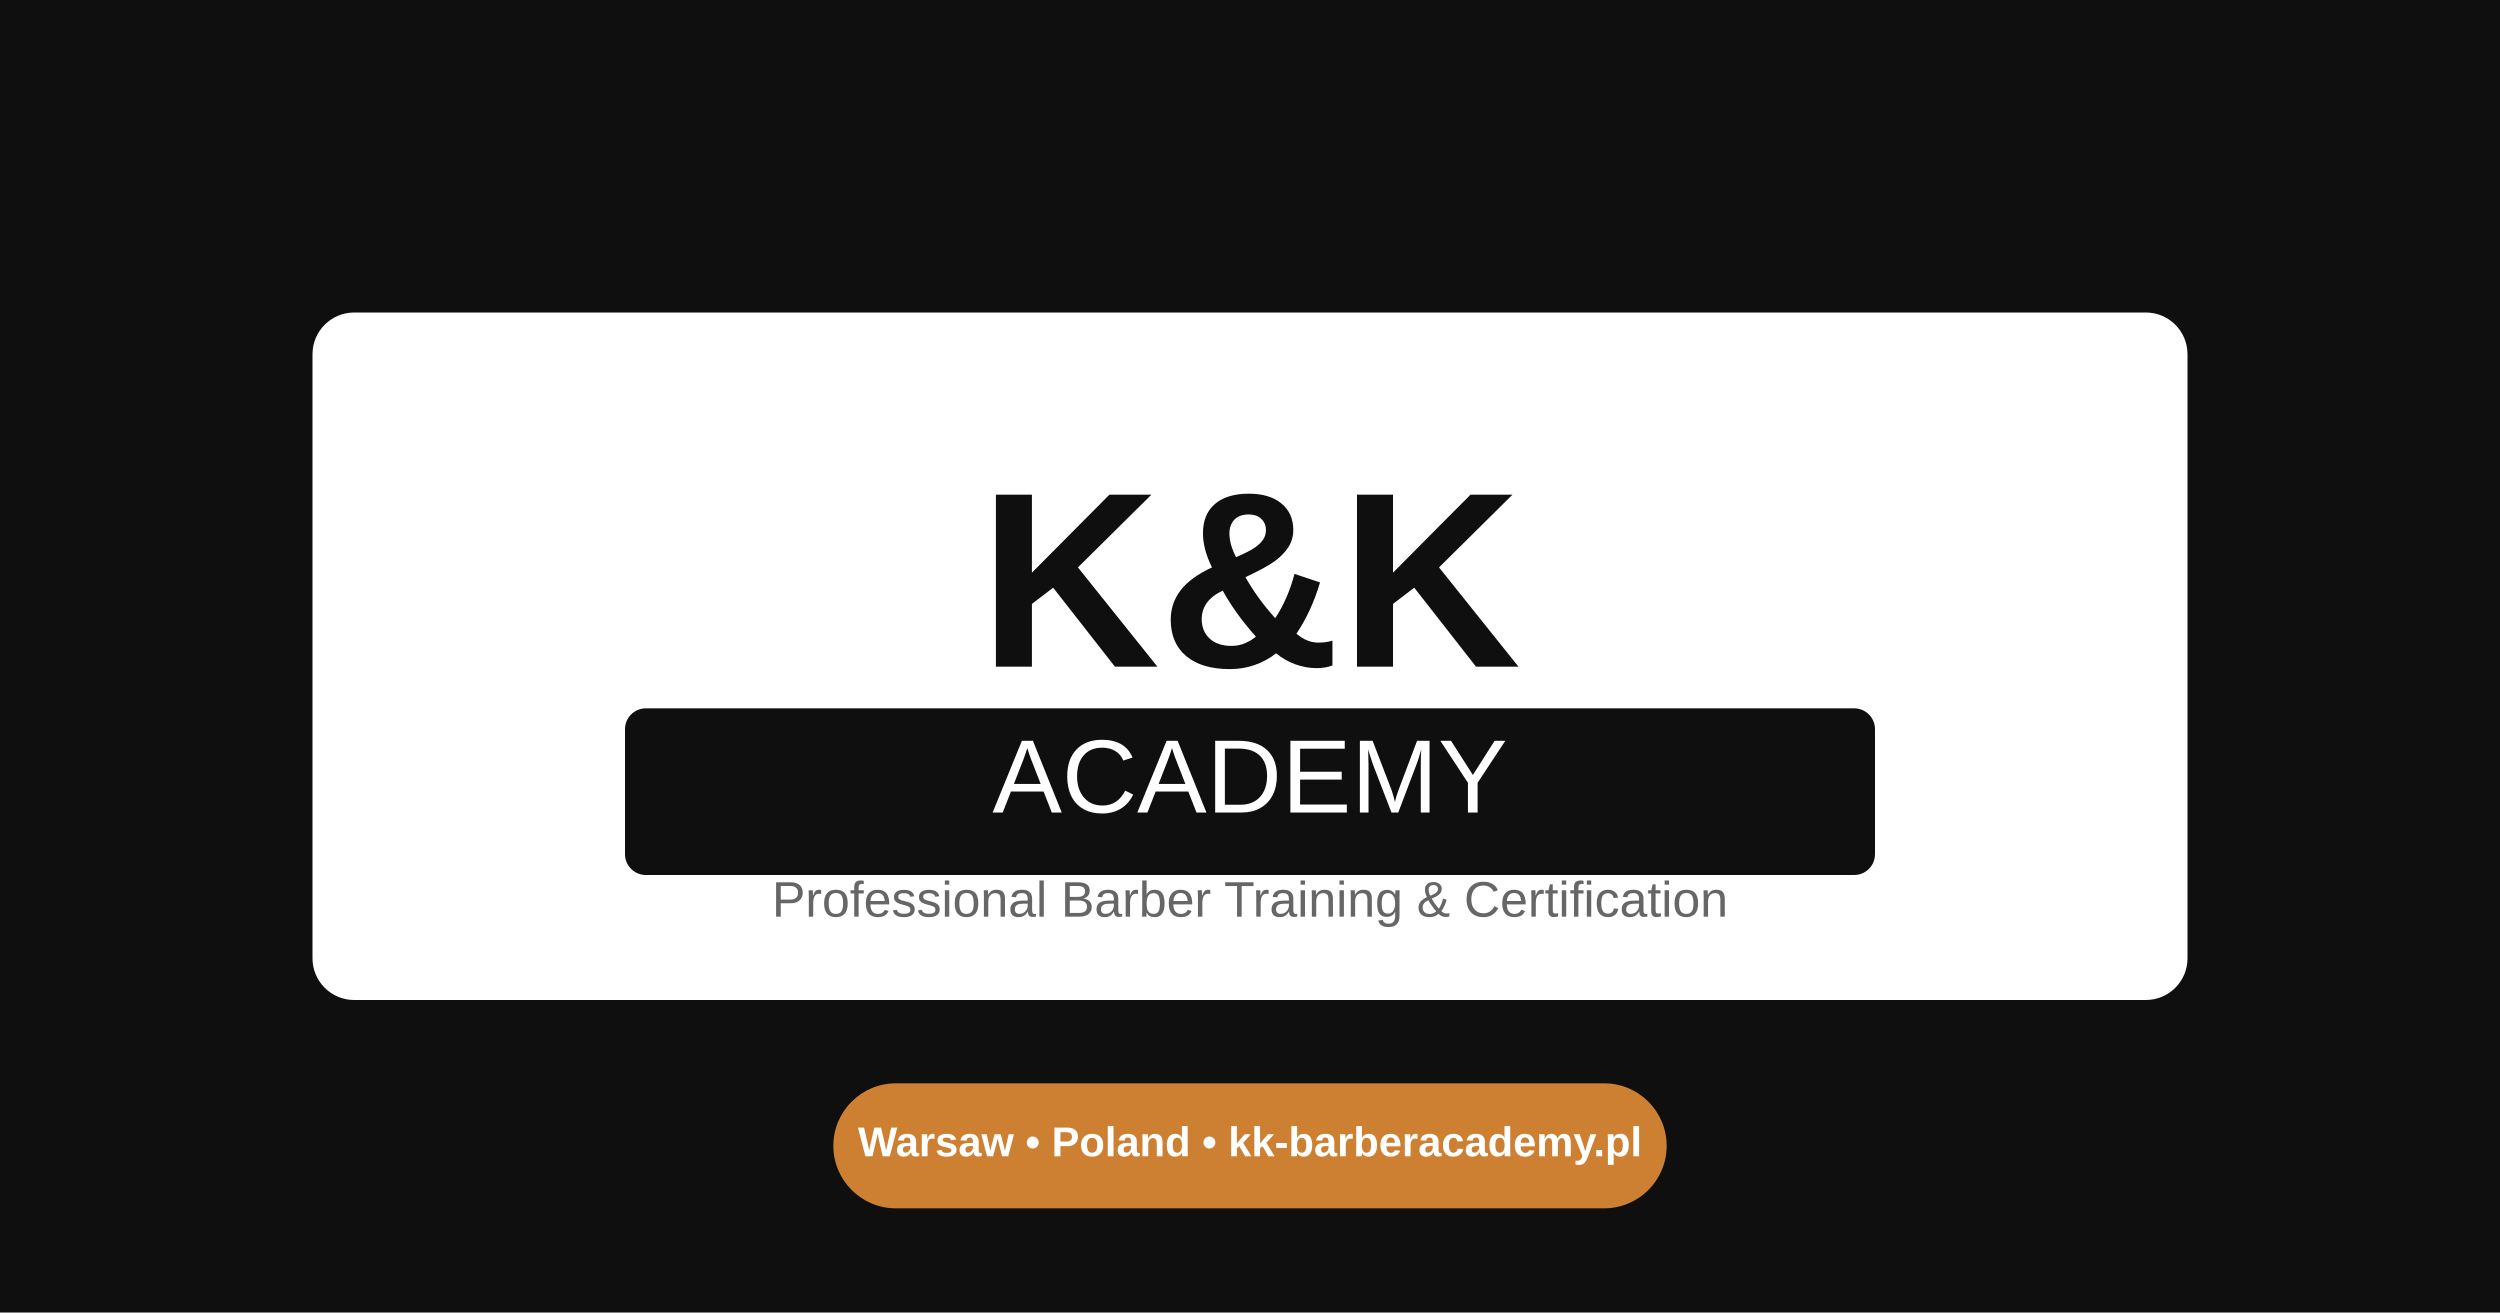
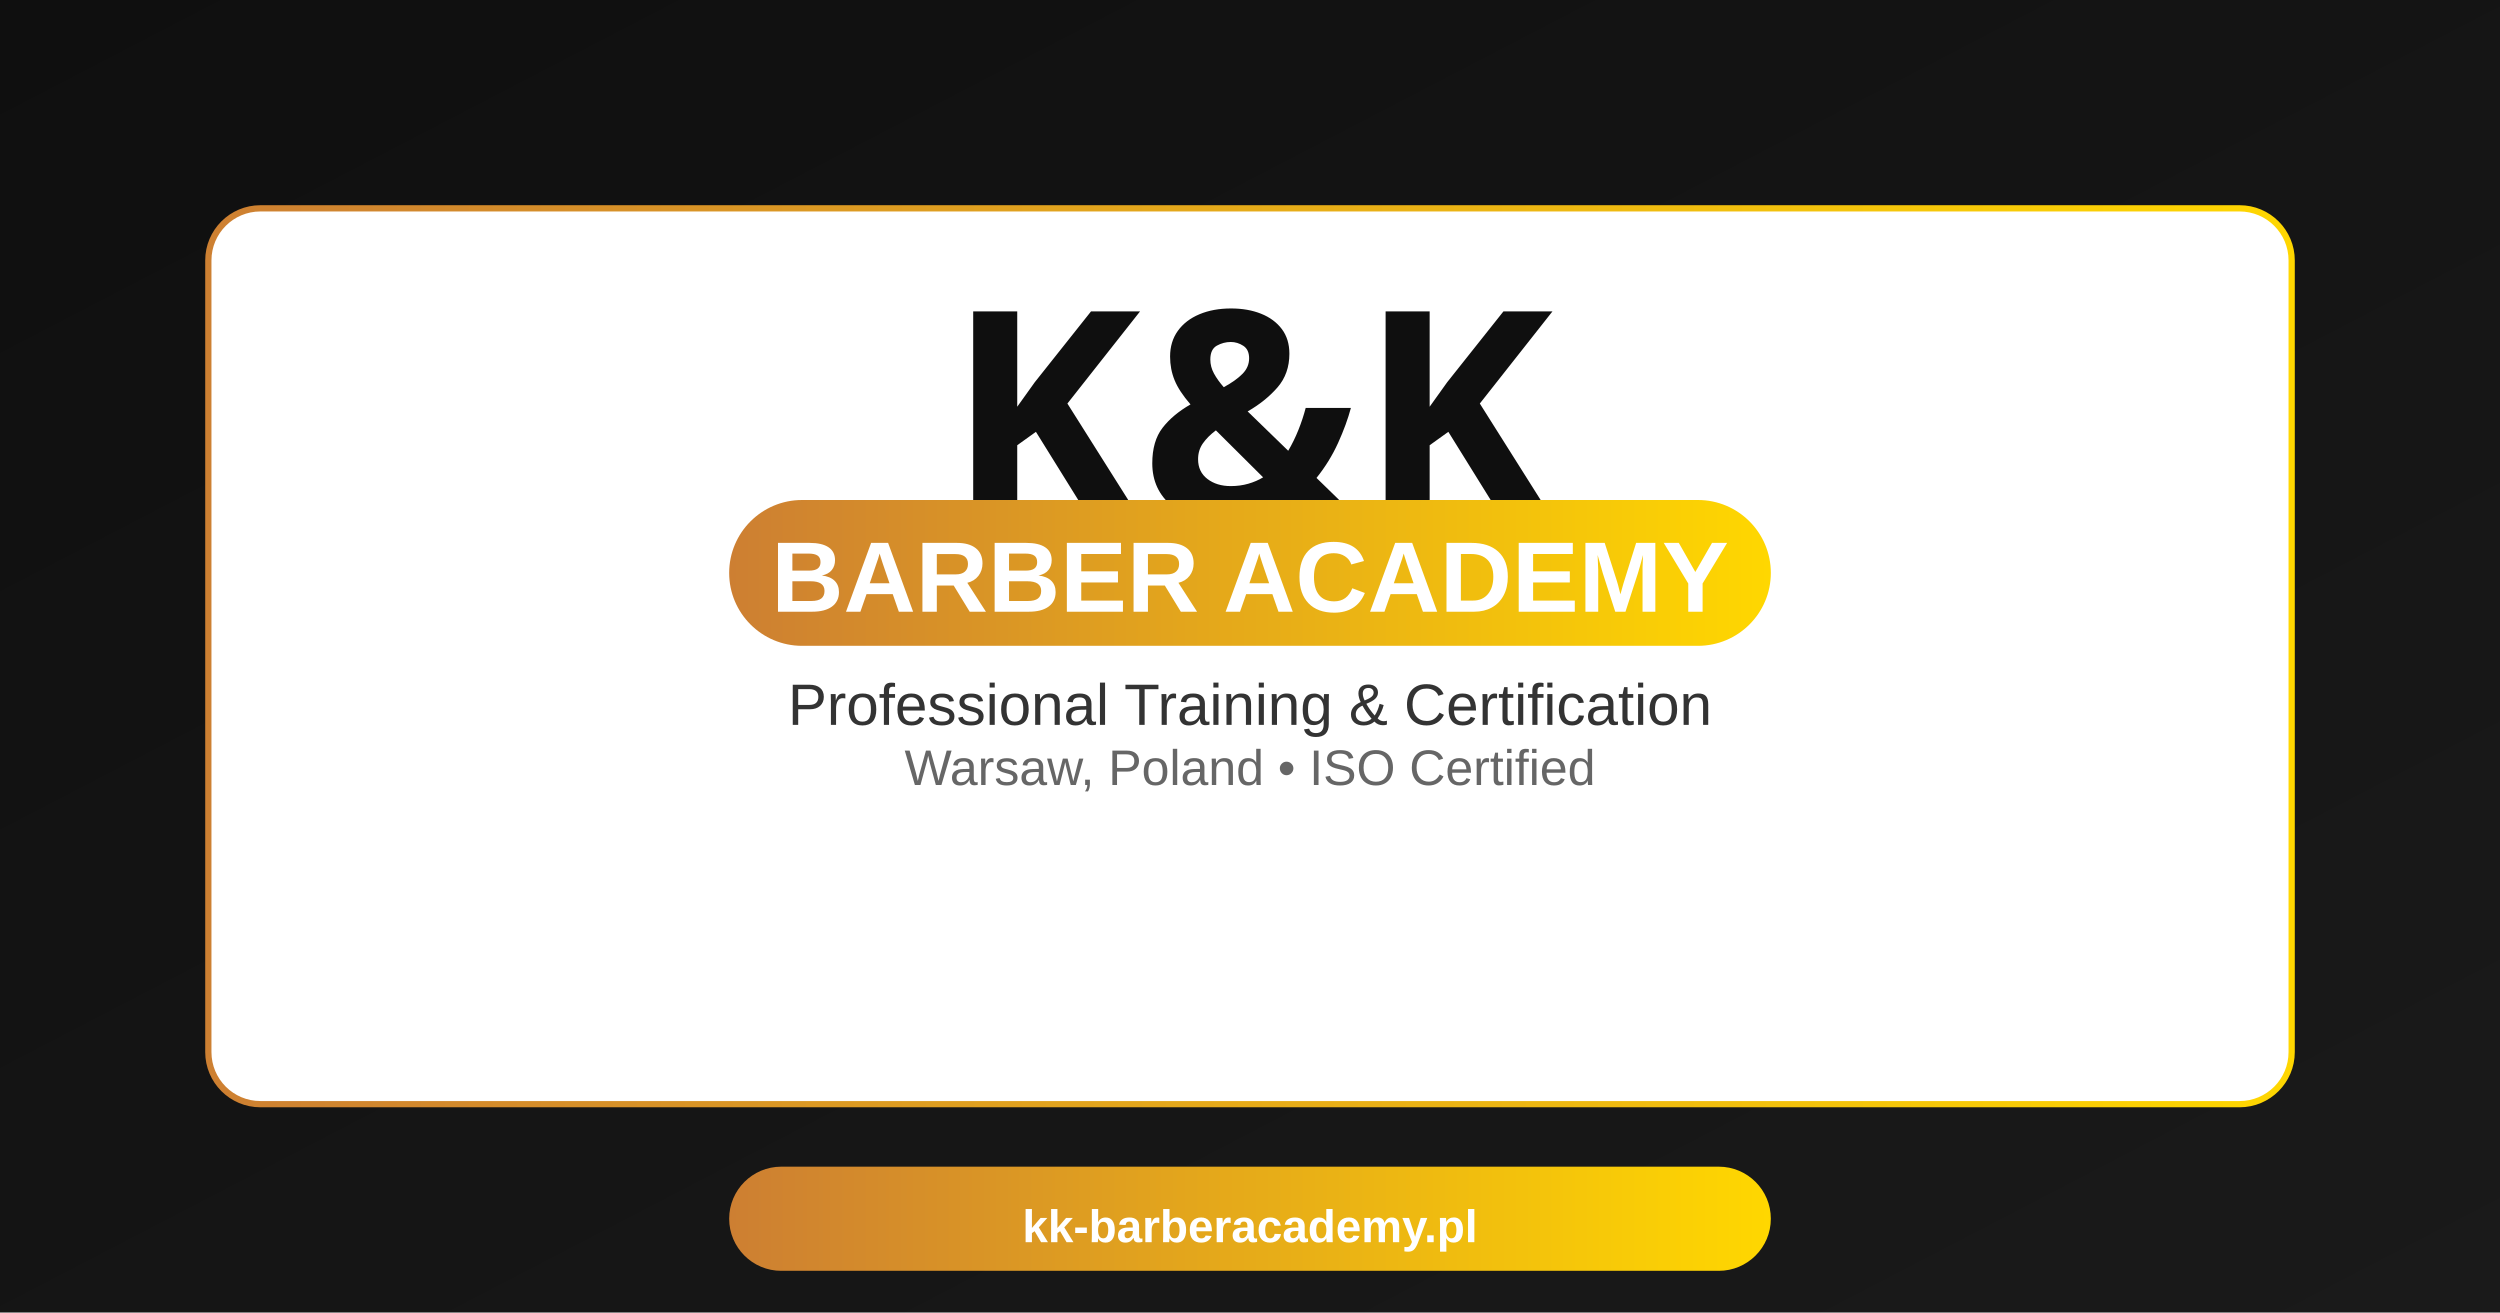
<svg xmlns="http://www.w3.org/2000/svg" width="1200" height="630" viewBox="0 0 1200 630" fill="none">
-   <rect width="1200" height="630" fill="#0F0F0F" />
-   <rect x="150" y="150" width="900" height="330" fill="white" rx="20" />
-   <g transform="translate(300, 200)">
-     <text x="300" y="120" font-family="Arial, sans-serif" font-size="120" font-weight="900" fill="#0F0F0F" text-anchor="middle">K&amp;K</text>
-     <rect x="0" y="140" width="600" height="80" fill="#0F0F0F" rx="10" />
-     <text x="300" y="190" font-family="Arial, sans-serif" font-size="50" font-weight="400" fill="white" text-anchor="middle">ACADEMY</text>
-     <text x="300" y="240" font-family="Arial, sans-serif" font-size="24" font-weight="400" fill="#666" text-anchor="middle">Professional Barber Training &amp; Certification</text>
+   <defs>
+     <linearGradient id="bg" x1="0%" y1="0%" x2="100%" y2="100%">
+       <stop offset="0%" style="stop-color:#0F0F0F;stop-opacity:1" />
+       <stop offset="100%" style="stop-color:#1a1a1a;stop-opacity:1" />
+     </linearGradient>
+     <linearGradient id="gold" x1="0%" y1="0%" x2="100%" y2="0%">
+       <stop offset="0%" style="stop-color:#CD7F32;stop-opacity:1" />
+       <stop offset="100%" style="stop-color:#FFD700;stop-opacity:1" />
+     </linearGradient>
+   </defs>
+   <rect width="1200" height="630" fill="url(#bg)" />
+   <rect x="100" y="100" width="1000" height="430" fill="white" rx="25" stroke="url(#gold)" stroke-width="3" />
+   <g transform="translate(600, 200)">
+     <text x="0" y="0" font-family="Impact, Arial Black, sans-serif" font-size="140" font-weight="900" fill="#0F0F0F" text-anchor="middle" dominant-baseline="middle">K&amp;K</text>
+     <rect x="-250" y="40" width="500" height="70" fill="url(#gold)" rx="35" />
+     <text x="0" y="80" font-family="Arial, sans-serif" font-size="48" font-weight="700" fill="white" text-anchor="middle" dominant-baseline="middle">BARBER ACADEMY</text>
+     <text x="0" y="140" font-family="Arial, sans-serif" font-size="28" font-weight="500" fill="#333" text-anchor="middle" dominant-baseline="middle">Professional Training &amp; Certification</text>
+     <text x="0" y="170" font-family="Arial, sans-serif" font-size="24" font-weight="400" fill="#666" text-anchor="middle" dominant-baseline="middle">Warsaw, Poland • ISO Certified</text>
  </g>
-   <rect x="400" y="520" width="400" height="60" fill="#CD7F32" rx="30" />
-   <text x="600" y="555" font-family="Arial, sans-serif" font-size="20" font-weight="600" fill="white" text-anchor="middle">Warsaw • Poland • kk-barberacademy.pl</text>
+   <rect x="350" y="560" width="500" height="50" fill="url(#gold)" rx="25" />
+   <text x="600" y="590" font-family="Arial, sans-serif" font-size="22" font-weight="600" fill="white" text-anchor="middle" dominant-baseline="middle">kk-barberacademy.pl</text>
</svg>
